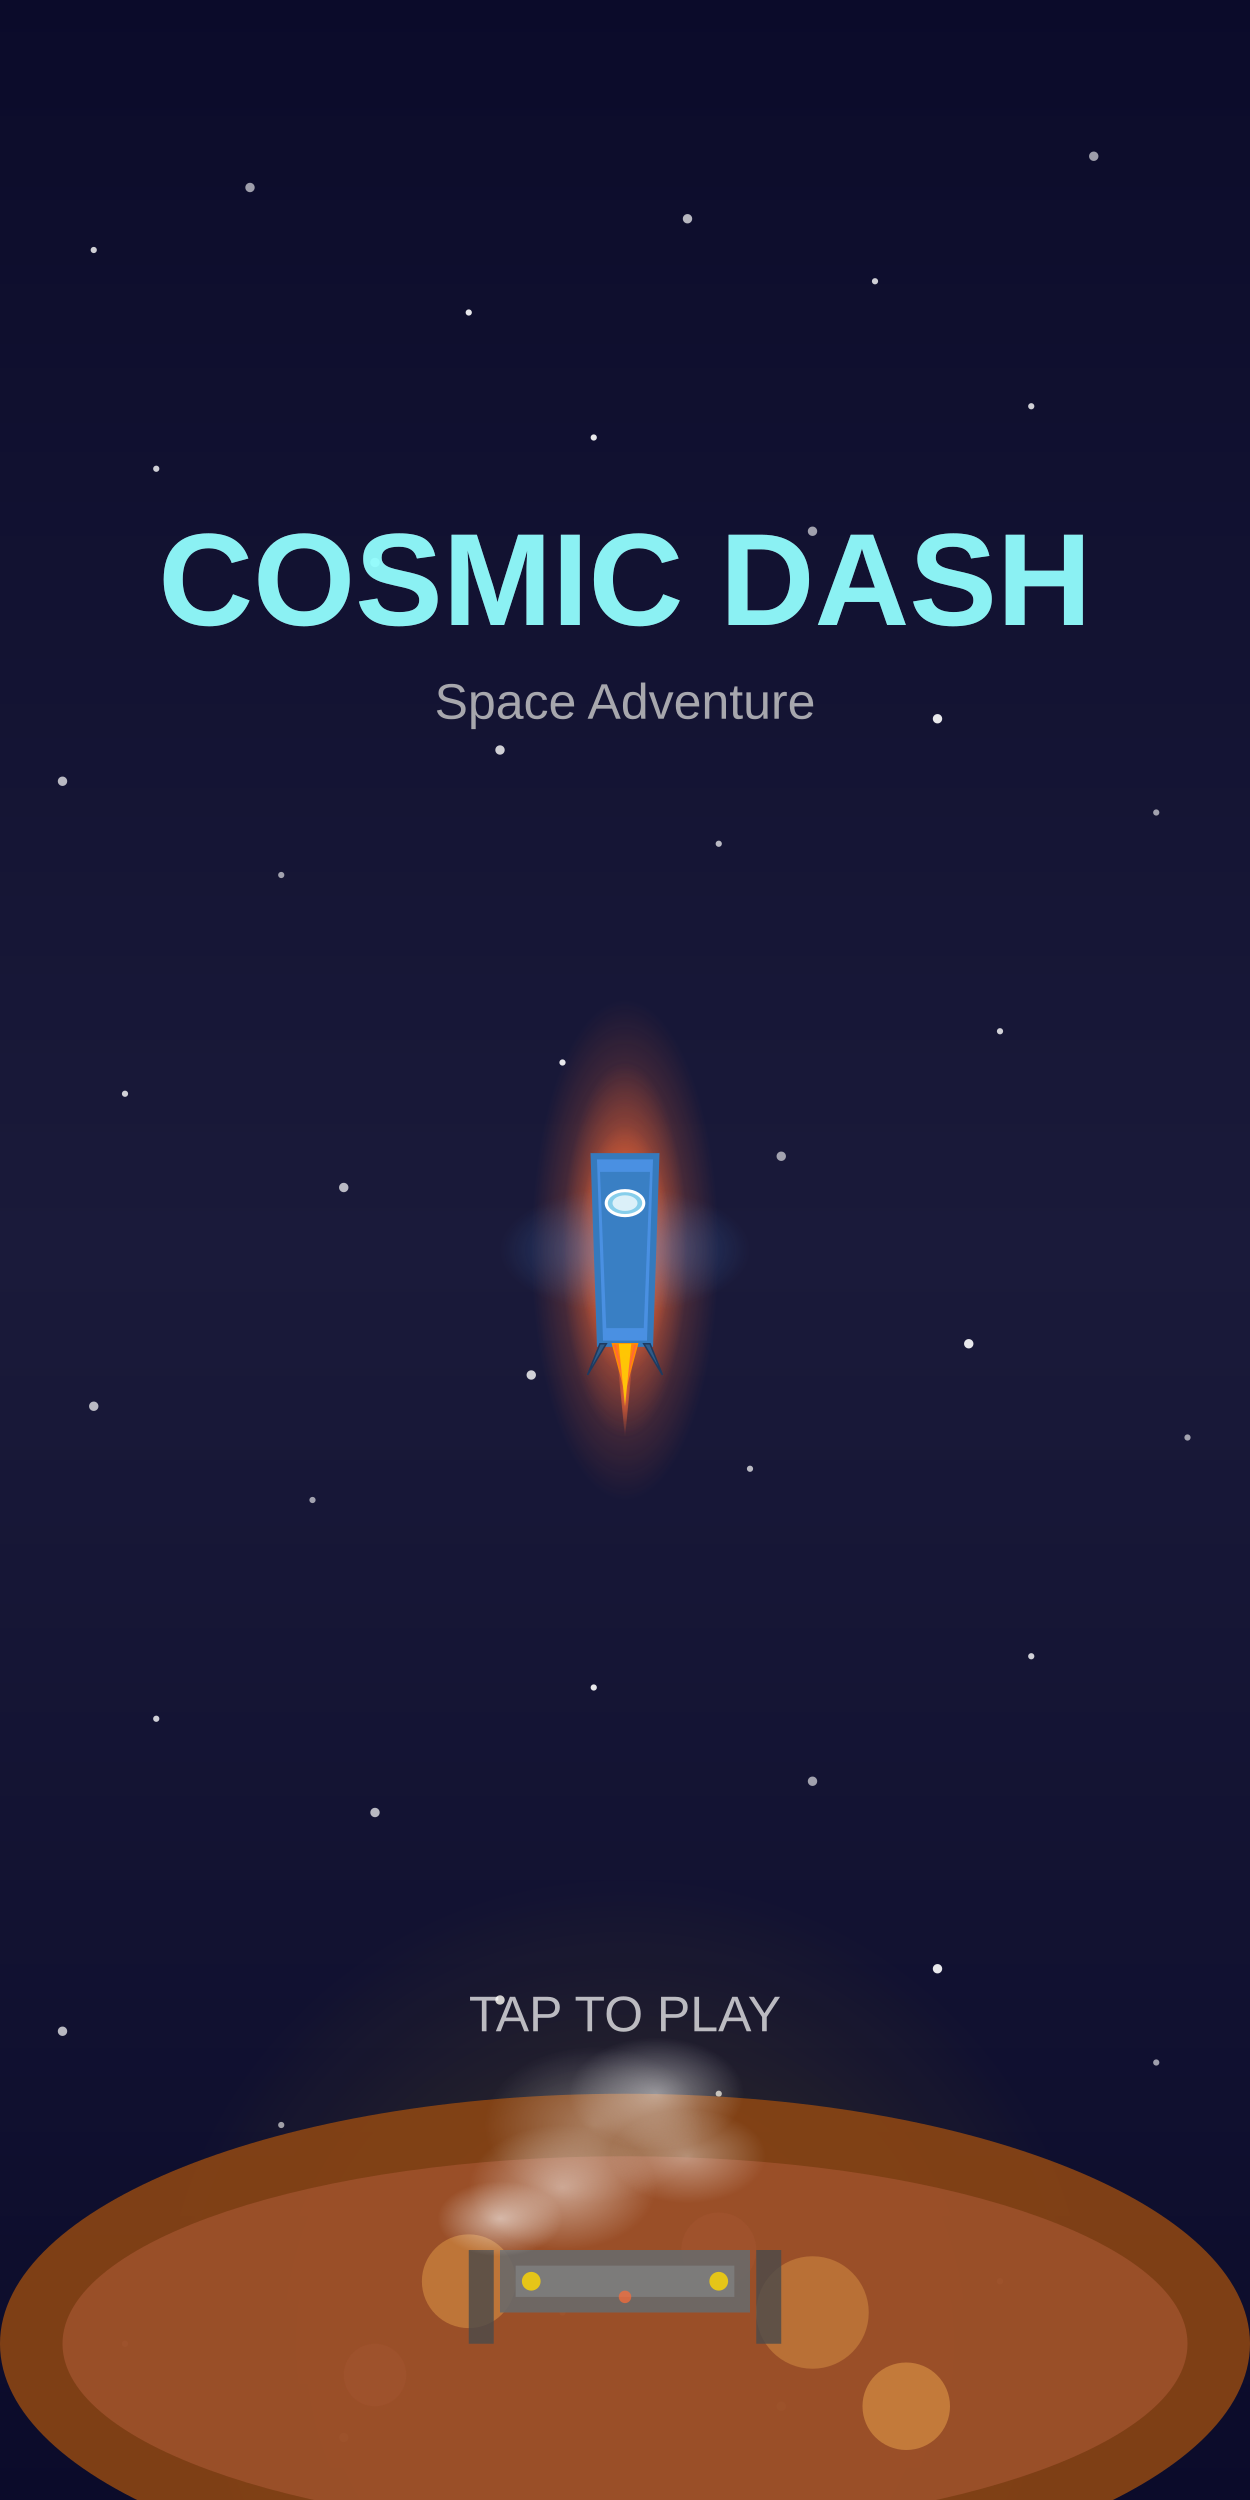
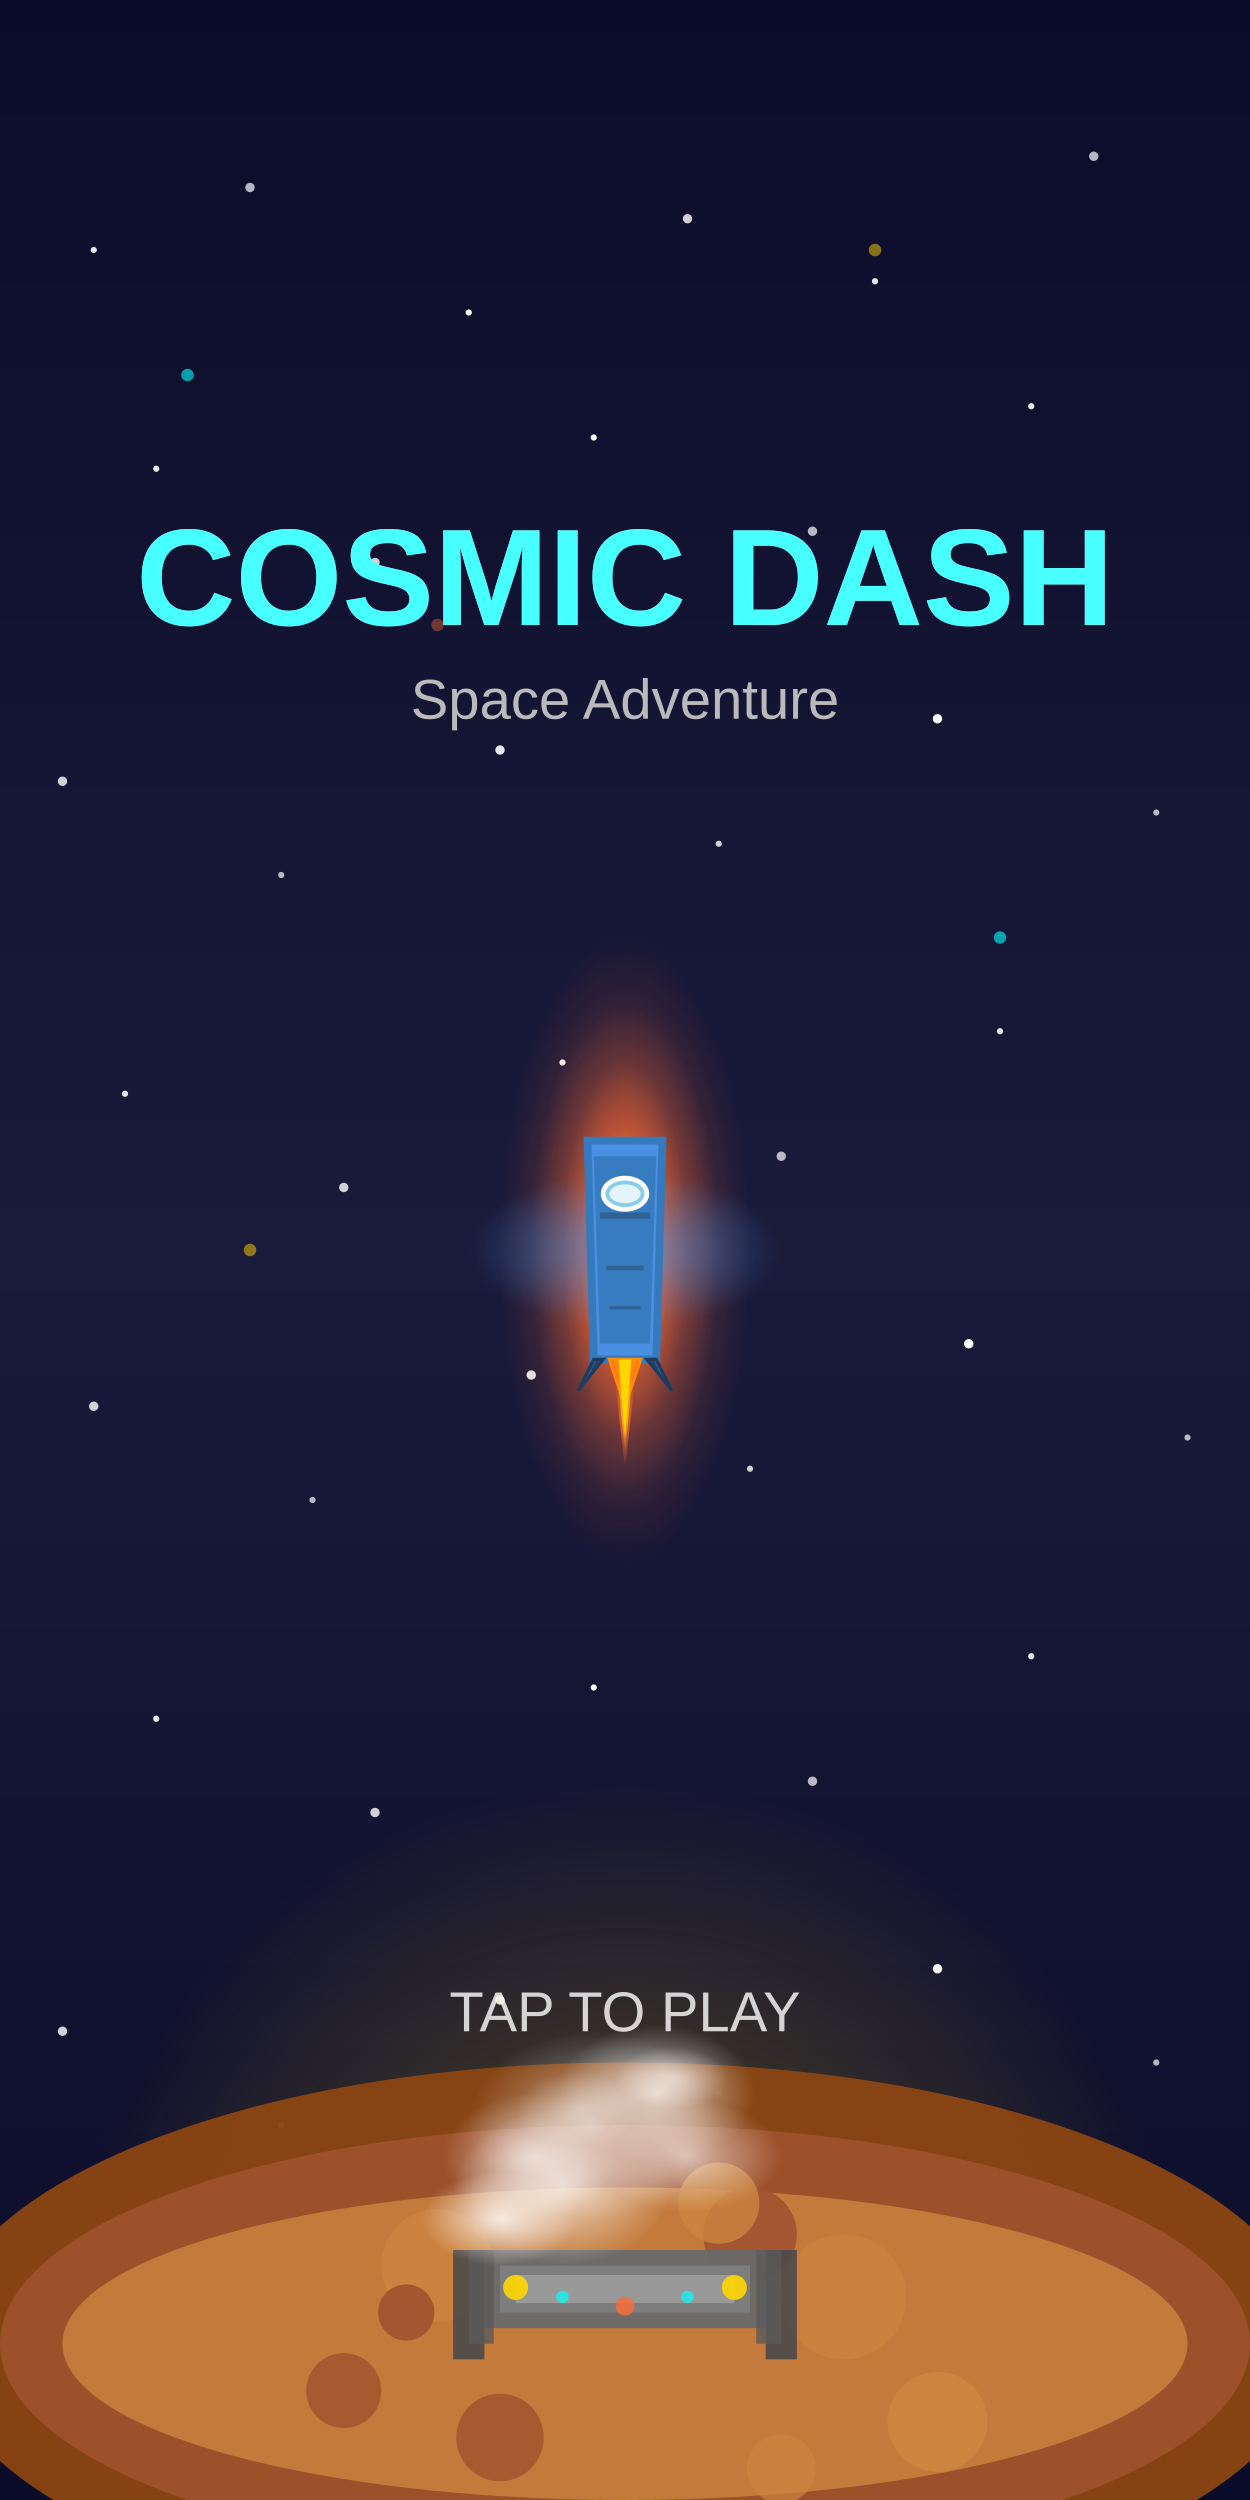
<svg xmlns="http://www.w3.org/2000/svg" width="400" height="800" viewBox="0 0 400 800">
  <defs>
    <linearGradient id="bgGradient" x1="0%" y1="0%" x2="0%" y2="100%">
      <stop offset="0%" style="stop-color:#0B0B2A;stop-opacity:1" />
      <stop offset="50%" style="stop-color:#1A1A3A;stop-opacity:1" />
      <stop offset="100%" style="stop-color:#0B0B2A;stop-opacity:1" />
    </linearGradient>
    <radialGradient id="planetGlow" cx="50%" cy="50%" r="50%">
-       <stop offset="0%" style="stop-color:#FFD700;stop-opacity:0.6" />
+       <stop offset="0%" style="stop-color:#FFD700;stop-opacity:0.8" />
      <stop offset="100%" style="stop-color:#FFD700;stop-opacity:0" />
    </radialGradient>
    <radialGradient id="rocketGlow" cx="50%" cy="50%" r="50%">
-       <stop offset="0%" style="stop-color:#4A90E2;stop-opacity:0.8" />
+       <stop offset="0%" style="stop-color:#4A90E2;stop-opacity:1" />
      <stop offset="100%" style="stop-color:#4A90E2;stop-opacity:0" />
    </radialGradient>
    <radialGradient id="trailGlow" cx="50%" cy="50%" r="50%">
      <stop offset="0%" style="stop-color:#FF6B35;stop-opacity:1" />
      <stop offset="100%" style="stop-color:#FF6B35;stop-opacity:0" />
    </radialGradient>
    <radialGradient id="dustGlow" cx="50%" cy="50%" r="50%">
-       <stop offset="0%" style="stop-color:#FFFFFF;stop-opacity:0.8" />
+       <stop offset="0%" style="stop-color:#FFFFFF;stop-opacity:1" />
      <stop offset="100%" style="stop-color:#FFFFFF;stop-opacity:0" />
+     </radialGradient>
+     <radialGradient id="engineGlow" cx="50%" cy="50%" r="50%">
+       <stop offset="0%" style="stop-color:#FFD700;stop-opacity:1" />
+       <stop offset="100%" style="stop-color:#FFD700;stop-opacity:0" />
    </radialGradient>
  </defs>
  <rect width="400" height="800" fill="url(#bgGradient)" />
  <g id="stars">
-     <circle cx="30" cy="80" r="1" fill="#FFFFFF" opacity="0.8" />
-     <circle cx="80" cy="60" r="1.5" fill="#FFFFFF" opacity="0.6" />
-     <circle cx="150" cy="100" r="1" fill="#FFFFFF" opacity="0.9" />
-     <circle cx="220" cy="70" r="1.5" fill="#FFFFFF" opacity="0.7" />
-     <circle cx="280" cy="90" r="1" fill="#FFFFFF" opacity="0.8" />
-     <circle cx="350" cy="50" r="1.5" fill="#FFFFFF" opacity="0.6" />
-     <circle cx="50" cy="150" r="1" fill="#FFFFFF" opacity="0.8" />
-     <circle cx="120" cy="180" r="1.5" fill="#FFFFFF" opacity="0.7" />
-     <circle cx="190" cy="140" r="1" fill="#FFFFFF" opacity="0.9" />
-     <circle cx="260" cy="170" r="1.5" fill="#FFFFFF" opacity="0.6" />
-     <circle cx="330" cy="130" r="1" fill="#FFFFFF" opacity="0.8" />
-     <circle cx="20" cy="250" r="1.5" fill="#FFFFFF" opacity="0.7" />
-     <circle cx="90" cy="280" r="1" fill="#FFFFFF" opacity="0.6" />
-     <circle cx="160" cy="240" r="1.5" fill="#FFFFFF" opacity="0.8" />
-     <circle cx="230" cy="270" r="1" fill="#FFFFFF" opacity="0.7" />
-     <circle cx="300" cy="230" r="1.5" fill="#FFFFFF" opacity="0.9" />
-     <circle cx="370" cy="260" r="1" fill="#FFFFFF" opacity="0.6" />
-     <circle cx="40" cy="350" r="1" fill="#FFFFFF" opacity="0.8" />
-     <circle cx="110" cy="380" r="1.5" fill="#FFFFFF" opacity="0.7" />
-     <circle cx="180" cy="340" r="1" fill="#FFFFFF" opacity="0.9" />
-     <circle cx="250" cy="370" r="1.5" fill="#FFFFFF" opacity="0.6" />
-     <circle cx="320" cy="330" r="1" fill="#FFFFFF" opacity="0.8" />
-     <circle cx="30" cy="450" r="1.5" fill="#FFFFFF" opacity="0.7" />
-     <circle cx="100" cy="480" r="1" fill="#FFFFFF" opacity="0.6" />
-     <circle cx="170" cy="440" r="1.5" fill="#FFFFFF" opacity="0.8" />
-     <circle cx="240" cy="470" r="1" fill="#FFFFFF" opacity="0.7" />
-     <circle cx="310" cy="430" r="1.5" fill="#FFFFFF" opacity="0.9" />
-     <circle cx="380" cy="460" r="1" fill="#FFFFFF" opacity="0.6" />
-     <circle cx="50" cy="550" r="1" fill="#FFFFFF" opacity="0.8" />
-     <circle cx="120" cy="580" r="1.5" fill="#FFFFFF" opacity="0.7" />
-     <circle cx="190" cy="540" r="1" fill="#FFFFFF" opacity="0.9" />
-     <circle cx="260" cy="570" r="1.5" fill="#FFFFFF" opacity="0.6" />
-     <circle cx="330" cy="530" r="1" fill="#FFFFFF" opacity="0.8" />
-     <circle cx="20" cy="650" r="1.5" fill="#FFFFFF" opacity="0.7" />
-     <circle cx="90" cy="680" r="1" fill="#FFFFFF" opacity="0.6" />
-     <circle cx="160" cy="640" r="1.5" fill="#FFFFFF" opacity="0.8" />
-     <circle cx="230" cy="670" r="1" fill="#FFFFFF" opacity="0.7" />
-     <circle cx="300" cy="630" r="1.5" fill="#FFFFFF" opacity="0.9" />
-     <circle cx="370" cy="660" r="1" fill="#FFFFFF" opacity="0.6" />
-     <circle cx="40" cy="750" r="1" fill="#FFFFFF" opacity="0.8" />
-     <circle cx="110" cy="780" r="1.5" fill="#FFFFFF" opacity="0.7" />
-     <circle cx="180" cy="740" r="1" fill="#FFFFFF" opacity="0.9" />
-     <circle cx="250" cy="770" r="1.5" fill="#FFFFFF" opacity="0.6" />
-     <circle cx="320" cy="730" r="1" fill="#FFFFFF" opacity="0.8" />
+     <circle cx="30" cy="80" r="1" fill="#FFFFFF" opacity="0.9" />
+     <circle cx="80" cy="60" r="1.5" fill="#FFFFFF" opacity="0.7" />
+     <circle cx="150" cy="100" r="1" fill="#FFFFFF" opacity="1" />
+     <circle cx="220" cy="70" r="1.5" fill="#FFFFFF" opacity="0.8" />
+     <circle cx="280" cy="90" r="1" fill="#FFFFFF" opacity="0.9" />
+     <circle cx="350" cy="50" r="1.5" fill="#FFFFFF" opacity="0.7" />
+     <circle cx="50" cy="150" r="1" fill="#FFFFFF" opacity="0.9" />
+     <circle cx="120" cy="180" r="1.5" fill="#FFFFFF" opacity="0.8" />
+     <circle cx="190" cy="140" r="1" fill="#FFFFFF" opacity="1" />
+     <circle cx="260" cy="170" r="1.5" fill="#FFFFFF" opacity="0.7" />
+     <circle cx="330" cy="130" r="1" fill="#FFFFFF" opacity="0.9" />
+     <circle cx="20" cy="250" r="1.5" fill="#FFFFFF" opacity="0.8" />
+     <circle cx="90" cy="280" r="1" fill="#FFFFFF" opacity="0.7" />
+     <circle cx="160" cy="240" r="1.5" fill="#FFFFFF" opacity="0.9" />
+     <circle cx="230" cy="270" r="1" fill="#FFFFFF" opacity="0.8" />
+     <circle cx="300" cy="230" r="1.5" fill="#FFFFFF" opacity="1" />
+     <circle cx="370" cy="260" r="1" fill="#FFFFFF" opacity="0.7" />
+     <circle cx="40" cy="350" r="1" fill="#FFFFFF" opacity="0.9" />
+     <circle cx="110" cy="380" r="1.5" fill="#FFFFFF" opacity="0.8" />
+     <circle cx="180" cy="340" r="1" fill="#FFFFFF" opacity="1" />
+     <circle cx="250" cy="370" r="1.5" fill="#FFFFFF" opacity="0.7" />
+     <circle cx="320" cy="330" r="1" fill="#FFFFFF" opacity="0.9" />
+     <circle cx="30" cy="450" r="1.5" fill="#FFFFFF" opacity="0.8" />
+     <circle cx="100" cy="480" r="1" fill="#FFFFFF" opacity="0.7" />
+     <circle cx="170" cy="440" r="1.5" fill="#FFFFFF" opacity="0.9" />
+     <circle cx="240" cy="470" r="1" fill="#FFFFFF" opacity="0.8" />
+     <circle cx="310" cy="430" r="1.5" fill="#FFFFFF" opacity="1" />
+     <circle cx="380" cy="460" r="1" fill="#FFFFFF" opacity="0.7" />
+     <circle cx="50" cy="550" r="1" fill="#FFFFFF" opacity="0.9" />
+     <circle cx="120" cy="580" r="1.5" fill="#FFFFFF" opacity="0.8" />
+     <circle cx="190" cy="540" r="1" fill="#FFFFFF" opacity="1" />
+     <circle cx="260" cy="570" r="1.5" fill="#FFFFFF" opacity="0.7" />
+     <circle cx="330" cy="530" r="1" fill="#FFFFFF" opacity="0.9" />
+     <circle cx="20" cy="650" r="1.5" fill="#FFFFFF" opacity="0.8" />
+     <circle cx="90" cy="680" r="1" fill="#FFFFFF" opacity="0.7" />
+     <circle cx="160" cy="640" r="1.5" fill="#FFFFFF" opacity="0.9" />
+     <circle cx="230" cy="670" r="1" fill="#FFFFFF" opacity="0.8" />
+     <circle cx="300" cy="630" r="1.5" fill="#FFFFFF" opacity="1" />
+     <circle cx="370" cy="660" r="1" fill="#FFFFFF" opacity="0.7" />
+     <circle cx="40" cy="750" r="1" fill="#FFFFFF" opacity="0.9" />
+     <circle cx="110" cy="780" r="1.5" fill="#FFFFFF" opacity="0.8" />
+     <circle cx="180" cy="740" r="1" fill="#FFFFFF" opacity="1" />
+     <circle cx="250" cy="770" r="1.5" fill="#FFFFFF" opacity="0.7" />
+     <circle cx="320" cy="730" r="1" fill="#FFFFFF" opacity="0.9" />
+     <circle cx="60" cy="120" r="2" fill="#00FFFF" opacity="0.6" />
+     <circle cx="280" cy="80" r="2" fill="#FFD700" opacity="0.5" />
+     <circle cx="140" cy="200" r="2" fill="#FF6B35" opacity="0.4" />
+     <circle cx="320" cy="300" r="2" fill="#00FFFF" opacity="0.6" />
+     <circle cx="80" cy="400" r="2" fill="#FFD700" opacity="0.5" />
  </g>
  <g transform="translate(200, 750)">
-     <circle cx="0" cy="0" r="150" fill="url(#planetGlow)" opacity="0.3" />
-     <ellipse cx="0" cy="0" rx="200" ry="80" fill="#8B4513" opacity="0.9" />
-     <ellipse cx="0" cy="0" rx="180" ry="60" fill="#A0522D" opacity="0.8" />
-     <circle cx="-50" cy="-20" r="15" fill="#CD853F" opacity="0.7" />
-     <circle cx="30" cy="-30" r="12" fill="#A0522D" opacity="0.8" />
-     <circle cx="60" cy="-10" r="18" fill="#CD853F" opacity="0.6" />
-     <circle cx="-80" cy="10" r="10" fill="#A0522D" opacity="0.7" />
-     <circle cx="90" cy="20" r="14" fill="#CD853F" opacity="0.8" />
+     <circle cx="0" cy="0" r="180" fill="url(#planetGlow)" opacity="0.4" />
+     <ellipse cx="0" cy="0" rx="220" ry="90" fill="#8B4513" opacity="0.95" />
+     <ellipse cx="0" cy="0" rx="200" ry="70" fill="#A0522D" opacity="0.9" />
+     <ellipse cx="0" cy="0" rx="180" ry="50" fill="#CD853F" opacity="0.8" />
+     <circle cx="-60" cy="-25" r="18" fill="#CD853F" opacity="0.8" />
+     <circle cx="40" cy="-35" r="15" fill="#A0522D" opacity="0.9" />
+     <circle cx="70" cy="-15" r="20" fill="#CD853F" opacity="0.7" />
+     <circle cx="-90" cy="15" r="12" fill="#A0522D" opacity="0.8" />
+     <circle cx="100" cy="25" r="16" fill="#CD853F" opacity="0.9" />
+     <circle cx="-40" cy="30" r="14" fill="#A0522D" opacity="0.8" />
+     <circle cx="50" cy="40" r="11" fill="#CD853F" opacity="0.7" />
+     <circle cx="-70" cy="-10" r="9" fill="#A0522D" opacity="0.9" />
+     <circle cx="30" cy="-45" r="13" fill="#CD853F" opacity="0.8" />
  </g>
  <g transform="translate(200, 720)">
-     <rect x="-40" y="0" width="80" height="20" fill="#696969" opacity="0.9" />
-     <rect x="-35" y="5" width="70" height="10" fill="#808080" opacity="0.8" />
-     <rect x="-50" y="0" width="8" height="30" fill="#4A4A4A" opacity="0.8" />
-     <rect x="42" y="0" width="8" height="30" fill="#4A4A4A" opacity="0.8" />
-     <circle cx="-30" cy="10" r="3" fill="#FFD700" opacity="0.8" />
-     <circle cx="30" cy="10" r="3" fill="#FFD700" opacity="0.8" />
-     <circle cx="0" cy="15" r="2" fill="#FF6B35" opacity="0.7" />
+     <rect x="-45" y="0" width="90" height="25" fill="#696969" opacity="0.95" />
+     <rect x="-40" y="5" width="80" height="15" fill="#808080" opacity="0.9" />
+     <rect x="-35" y="8" width="70" height="9" fill="#A0A0A0" opacity="0.8" />
+     <rect x="-55" y="0" width="10" height="35" fill="#4A4A4A" opacity="0.9" />
+     <rect x="45" y="0" width="10" height="35" fill="#4A4A4A" opacity="0.9" />
+     <rect x="-50" y="0" width="8" height="30" fill="#5A5A5A" opacity="0.8" />
+     <rect x="42" y="0" width="8" height="30" fill="#5A5A5A" opacity="0.8" />
+     <circle cx="-35" cy="12" r="4" fill="#FFD700" opacity="0.9" />
+     <circle cx="35" cy="12" r="4" fill="#FFD700" opacity="0.9" />
+     <circle cx="0" cy="18" r="3" fill="#FF6B35" opacity="0.8" />
+     <circle cx="-20" cy="15" r="2" fill="#00FFFF" opacity="0.7" />
+     <circle cx="20" cy="15" r="2" fill="#00FFFF" opacity="0.7" />
  </g>
  <g id="dustEffects">
-     <ellipse cx="180" cy="700" rx="30" ry="20" fill="url(#dustGlow)" opacity="0.6" />
-     <ellipse cx="220" cy="690" rx="25" ry="15" fill="url(#dustGlow)" opacity="0.5" />
-     <ellipse cx="160" cy="710" rx="20" ry="12" fill="url(#dustGlow)" opacity="0.7" />
-     <ellipse cx="190" cy="680" rx="35" ry="25" fill="url(#dustGlow)" opacity="0.4" />
-     <ellipse cx="210" cy="670" rx="28" ry="18" fill="url(#dustGlow)" opacity="0.6" />
+     <ellipse cx="180" cy="700" rx="35" ry="25" fill="url(#dustGlow)" opacity="0.7" />
+     <ellipse cx="220" cy="690" rx="30" ry="18" fill="url(#dustGlow)" opacity="0.6" />
+     <ellipse cx="160" cy="710" rx="25" ry="15" fill="url(#dustGlow)" opacity="0.8" />
+     <ellipse cx="190" cy="680" rx="40" ry="30" fill="url(#dustGlow)" opacity="0.5" />
+     <ellipse cx="210" cy="670" rx="32" ry="22" fill="url(#dustGlow)" opacity="0.7" />
+     <ellipse cx="170" cy="690" rx="28" ry="20" fill="url(#dustGlow)" opacity="0.6" />
+     <ellipse cx="185" cy="675" rx="20" ry="12" fill="url(#dustGlow)" opacity="0.4" />
+     <ellipse cx="215" cy="665" rx="18" ry="10" fill="url(#dustGlow)" opacity="0.5" />
  </g>
  <g transform="translate(200, 400)">
-     <ellipse cx="0" cy="0" rx="80" ry="30" fill="url(#trailGlow)" opacity="0.6" transform="rotate(-90)" />
-     <ellipse cx="0" cy="0" rx="60" ry="20" fill="url(#trailGlow)" opacity="0.8" transform="rotate(-90)" />
-     <ellipse cx="0" cy="0" rx="40" ry="15" fill="url(#trailGlow)" opacity="0.9" transform="rotate(-90)" />
+     <ellipse cx="0" cy="0" rx="100" ry="40" fill="url(#trailGlow)" opacity="0.5" transform="rotate(-90)" />
+     <ellipse cx="0" cy="0" rx="80" ry="30" fill="url(#trailGlow)" opacity="0.7" transform="rotate(-90)" />
+     <ellipse cx="0" cy="0" rx="60" ry="20" fill="url(#trailGlow)" opacity="0.9" transform="rotate(-90)" />
+     <ellipse cx="0" cy="0" rx="40" ry="15" fill="url(#trailGlow)" opacity="1" transform="rotate(-90)" />
  </g>
  <g transform="translate(200, 400)">
-     <ellipse cx="0" cy="0" rx="40" ry="20" fill="url(#rocketGlow)" opacity="0.6" />
-     <path d="M-10,-30 L10,-30 L8,30 L-8,30 Z" fill="#4A90E2" stroke="#357ABD" stroke-width="2" />
-     <path d="M-8,-25 L8,-25 L6,25 L-6,25 Z" fill="#357ABD" opacity="0.8" />
-     <ellipse cx="0" cy="-15" rx="6" ry="4" fill="#87CEEB" stroke="#FFFFFF" stroke-width="1" />
-     <ellipse cx="0" cy="-15" rx="4" ry="2.5" fill="#FFFFFF" opacity="0.7" />
-     <path d="M-8,30 L-12,40 L-6,30 Z" fill="#2E5C8A" stroke="#1E3A5F" stroke-width="0.5" />
-     <path d="M8,30 L12,40 L6,30 Z" fill="#2E5C8A" stroke="#1E3A5F" stroke-width="0.5" />
-     <path d="M-4,30 L0,45 L4,30 Z" fill="#FF6B35" stroke="#FF8C00" stroke-width="0.5" />
-     <path d="M-3,30 L0,42 L3,30 Z" fill="#FF8C00" opacity="0.8" />
-     <path d="M-3,30 L0,60 L3,30 Z" fill="url(#trailGlow)" opacity="0.9" />
-     <path d="M-2,30 L0,50 L2,30 Z" fill="#FFD700" opacity="0.8" />
+     <ellipse cx="0" cy="0" rx="50" ry="25" fill="url(#rocketGlow)" opacity="0.7" />
+     <path d="M-12,-35 L12,-35 L10,35 L-10,35 Z" fill="#4A90E2" stroke="#357ABD" stroke-width="2.5" />
+     <path d="M-10,-30 L10,-30 L8,30 L-8,30 Z" fill="#357ABD" opacity="0.9" />
+     <ellipse cx="0" cy="-18" rx="7" ry="5" fill="#87CEEB" stroke="#FFFFFF" stroke-width="1.5" />
+     <ellipse cx="0" cy="-18" rx="5" ry="3" fill="#FFFFFF" opacity="0.8" />
+     <ellipse cx="0" cy="-19" rx="3" ry="1.5" fill="#E0F6FF" opacity="0.9" />
+     <path d="M-10,35 L-15,45 L-7,35 Z" fill="#2E5C8A" stroke="#1E3A5F" stroke-width="1" />
+     <path d="M10,35 L15,45 L7,35 Z" fill="#2E5C8A" stroke="#1E3A5F" stroke-width="1" />
+     <path d="M-9,35 L-13,43 L-8,35 Z" fill="#1E3A5F" opacity="0.8" />
+     <path d="M9,35 L13,43 L8,35 Z" fill="#1E3A5F" opacity="0.8" />
+     <path d="M-5,35 L0,50 L5,35 Z" fill="#FF6B35" stroke="#FF8C00" stroke-width="1" />
+     <path d="M-4,35 L0,48 L4,35 Z" fill="#FF8C00" opacity="0.9" />
+     <path d="M-4,35 L0,70 L4,35 Z" fill="url(#trailGlow)" opacity="1" />
+     <path d="M-3,35 L0,65 L3,35 Z" fill="url(#engineGlow)" opacity="0.9" />
+     <path d="M-2,35 L0,60 L2,35 Z" fill="#FFD700" opacity="1" />
+     <rect x="-8" y="-12" width="16" height="2" fill="#2E5C8A" opacity="0.8" />
+     <rect x="-6" y="5" width="12" height="1.5" fill="#2E5C8A" opacity="0.8" />
+     <rect x="-5" y="18" width="10" height="1" fill="#2E5C8A" opacity="0.8" />
  </g>
-   <text x="200" y="200" text-anchor="middle" font-family="Arial, sans-serif" font-size="42" font-weight="bold" fill="#FFFFFF" opacity="0.9">
+   <text x="200" y="200" text-anchor="middle" font-family="Arial, sans-serif" font-size="44" font-weight="bold" fill="#FFFFFF" opacity="1">
    COSMIC DASH
  </text>
-   <text x="200" y="200" text-anchor="middle" font-family="Arial, sans-serif" font-size="42" font-weight="bold" fill="#00FFFF" opacity="0.4">
+   <text x="200" y="200" text-anchor="middle" font-family="Arial, sans-serif" font-size="44" font-weight="bold" fill="#00FFFF" opacity="0.6">
    COSMIC DASH
  </text>
-   <text x="200" y="230" text-anchor="middle" font-family="Arial, sans-serif" font-size="16" fill="#CCCCCC" opacity="0.8">
+   <text x="200" y="200" text-anchor="middle" font-family="Arial, sans-serif" font-size="44" font-weight="bold" fill="#00FFFF" opacity="0.3">
+     COSMIC DASH
+   </text>
+   <text x="200" y="230" text-anchor="middle" font-family="Arial, sans-serif" font-size="18" fill="#CCCCCC" opacity="0.9">
    Space Adventure
  </text>
-   <text x="200" y="650" text-anchor="middle" font-family="Arial, sans-serif" font-size="16" fill="#FFFFFF" opacity="0.7">
+   <text x="200" y="650" text-anchor="middle" font-family="Arial, sans-serif" font-size="18" fill="#FFFFFF" opacity="0.8">
    TAP TO PLAY
  </text>
</svg>
